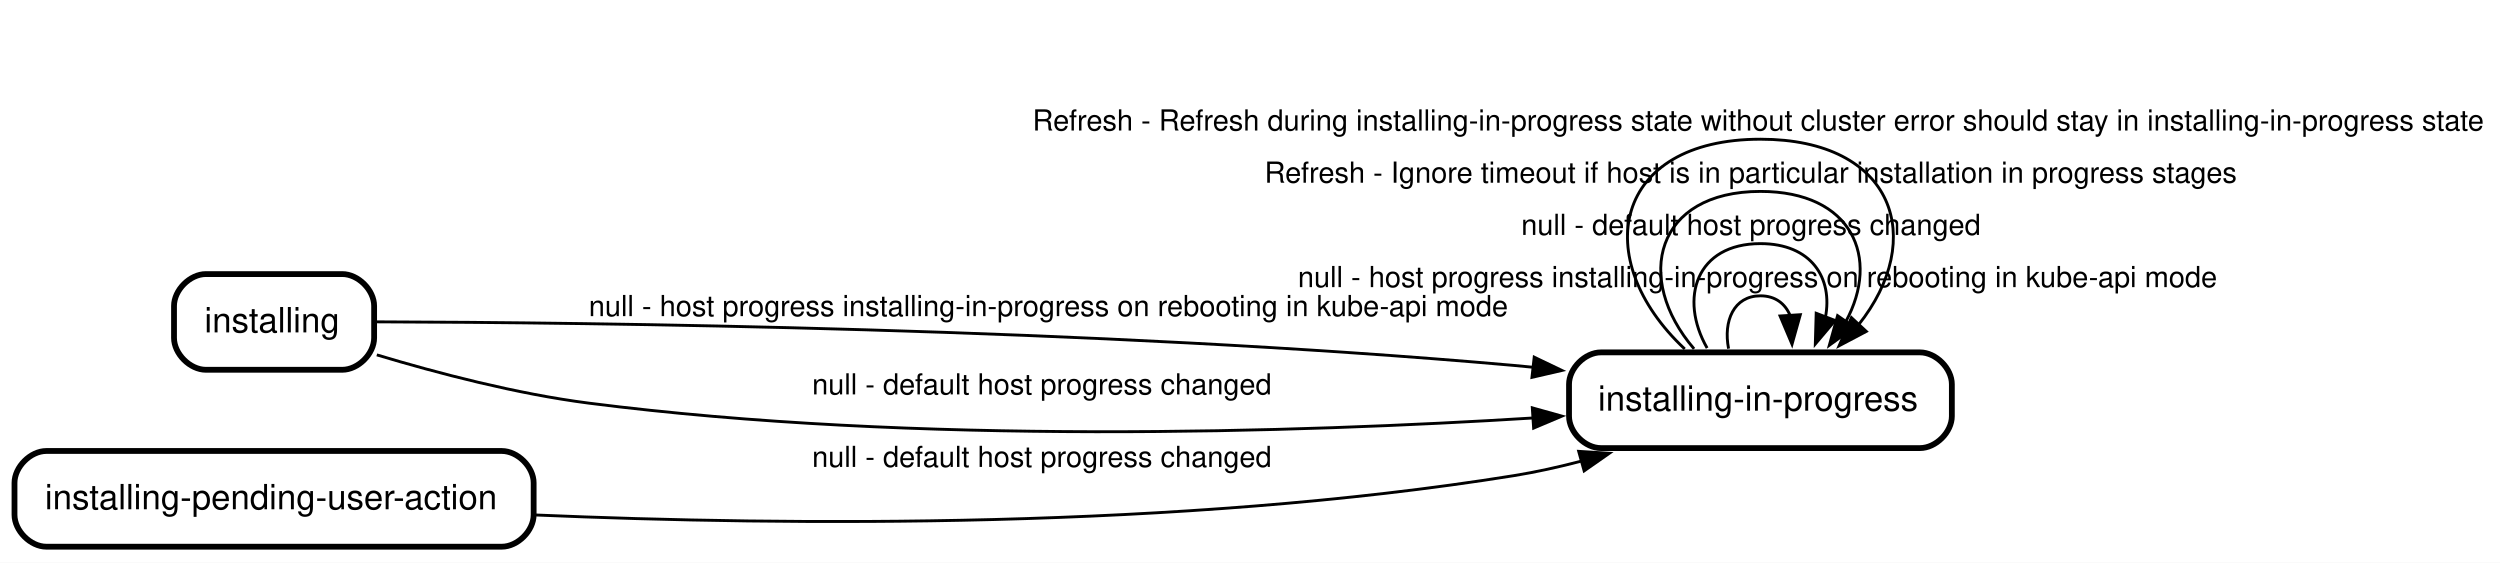
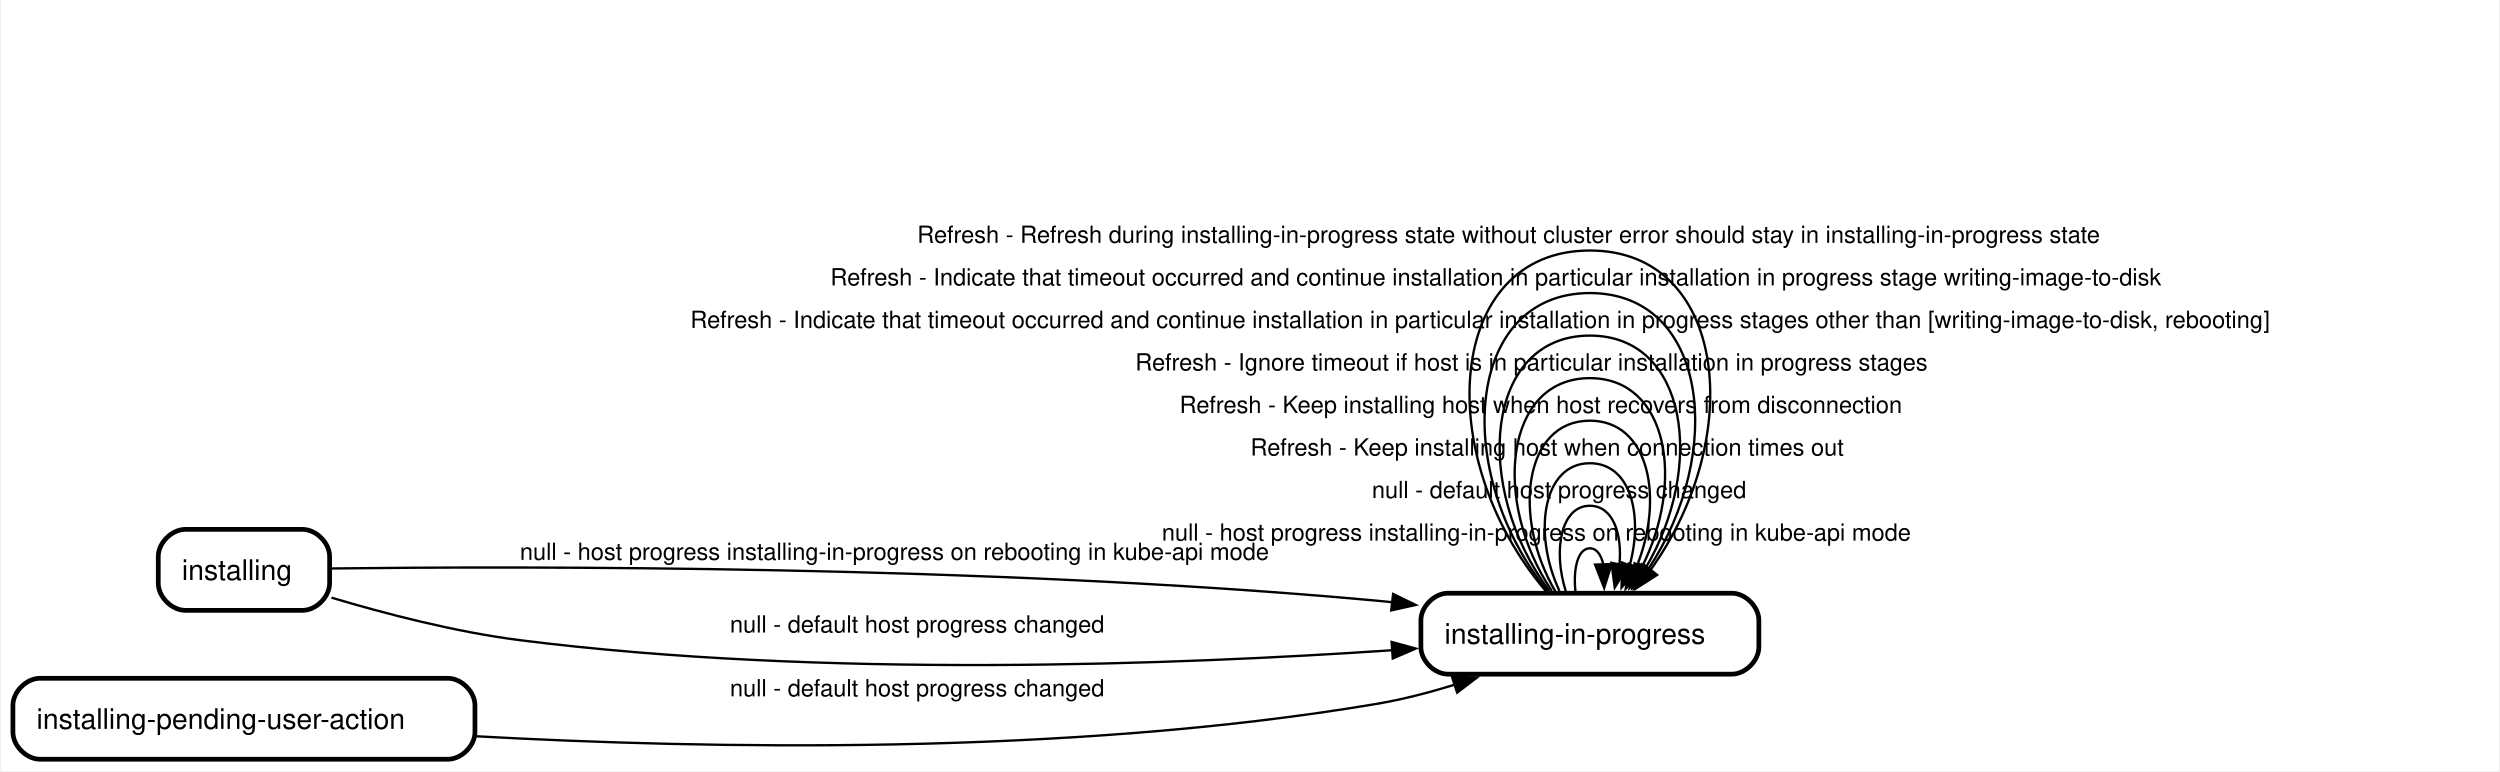
- <svg xmlns="http://www.w3.org/2000/svg" width="862pt" height="194pt" viewBox="0.00 0.00 862.00 194.00">
-   <g id="graph0" class="graph" transform="scale(1 1) rotate(0) translate(4 190)">
-     <polygon fill="white" stroke="none" points="-4,4 -4,-190 858,-190 858,4 -4,4" />
+ <svg xmlns="http://www.w3.org/2000/svg" width="1057pt" height="326pt" viewBox="0.00 0.00 1056.88 326.25">
+   <g id="graph0" class="graph" transform="scale(1 1) rotate(0) translate(4 322.25)">
+     <polygon fill="white" stroke="none" points="-4,4 -4,-322.25 1052.88,-322.25 1052.88,4 -4,4" />
    <g id="node1" class="node state regular">
-       <polygon fill="#ffffff" fill-opacity="0.004" stroke="none" stroke-width="2" points="126,-97 55,-97 55,-61 126,-61 126,-97" />
-       <text text-anchor="start" x="66.5" y="-75.4" font-family="Helvetica,sans-Serif" font-size="12.00">installing</text>
-       <path fill="none" stroke="black" stroke-width="2" d="M67,-62.5C67,-62.5 114,-62.5 114,-62.5 119.5,-62.5 125,-68 125,-73.5 125,-73.5 125,-84.5 125,-84.5 125,-90 119.5,-95.5 114,-95.5 114,-95.5 67,-95.5 67,-95.5 61.5,-95.5 56,-90 56,-84.5 56,-84.5 56,-73.5 56,-73.5 56,-68 61.5,-62.5 67,-62.5" />
+       <polygon fill="#ffffff" fill-opacity="0.004" stroke="none" stroke-width="2" points="136,-99.25 61.5,-99.25 61.5,-63 136,-63 136,-99.25" />
+       <text text-anchor="start" x="72.5" y="-76.85" font-family="Helvetica,sans-Serif" font-size="12.00">installing</text>
+       <path fill="none" stroke="black" stroke-width="2" d="M73.92,-64C73.92,-64 123.58,-64 123.58,-64 129.29,-64 135,-69.71 135,-75.42 135,-75.42 135,-86.83 135,-86.83 135,-92.54 129.29,-98.25 123.58,-98.25 123.58,-98.25 73.92,-98.25 73.92,-98.25 68.21,-98.25 62.5,-92.54 62.5,-86.83 62.5,-86.83 62.5,-75.42 62.5,-75.42 62.5,-69.71 68.21,-64 73.92,-64" />
    </g>
    <g id="node2" class="node state regular">
-       <polygon fill="#ffffff" fill-opacity="0.004" stroke="none" stroke-width="2" points="670,-70 536,-70 536,-34 670,-34 670,-70" />
-       <text text-anchor="start" x="547" y="-48.4" font-family="Helvetica,sans-Serif" font-size="12.00">installing-in-progress</text>
-       <path fill="none" stroke="black" stroke-width="2" d="M548,-35.5C548,-35.5 658,-35.5 658,-35.5 663.5,-35.5 669,-41 669,-46.5 669,-46.5 669,-57.5 669,-57.5 669,-63 663.5,-68.5 658,-68.5 658,-68.5 548,-68.5 548,-68.5 542.5,-68.5 537,-63 537,-57.5 537,-57.5 537,-46.5 537,-46.5 537,-41 542.5,-35.5 548,-35.5" />
+       <polygon fill="#ffffff" fill-opacity="0.004" stroke="none" stroke-width="2" points="740.75,-72.25 595.75,-72.25 595.75,-36 740.75,-36 740.75,-72.25" />
+       <text text-anchor="start" x="606.75" y="-49.85" font-family="Helvetica,sans-Serif" font-size="12.00">installing-in-progress</text>
+       <path fill="none" stroke="black" stroke-width="2" d="M608.17,-37C608.17,-37 728.33,-37 728.33,-37 734.04,-37 739.75,-42.71 739.75,-48.42 739.75,-48.42 739.75,-59.83 739.75,-59.83 739.75,-65.54 734.04,-71.25 728.33,-71.25 728.33,-71.25 608.17,-71.25 608.17,-71.25 602.46,-71.25 596.75,-65.54 596.75,-59.83 596.75,-59.83 596.75,-48.42 596.75,-48.42 596.75,-42.71 602.46,-37 608.17,-37" />
+     </g>
+     <g id="edge1" class="edge transition">
+       <path fill="none" stroke="black" d="M135.82,-81.72C215.65,-82.68 413.23,-83.17 577.75,-68.12 580.07,-67.91 582.43,-67.68 584.81,-67.42" />
+       <polygon fill="black" stroke="black" points="585,-70.92 594.52,-66.28 584.19,-63.97 585,-70.92" />
+       <text text-anchor="start" x="215.5" y="-85.36" font-family="Helvetica,sans-Serif" font-size="10.00">null - host progress installing-in-progress on rebooting in kube-api mode   </text>
    </g>
    <g id="edge2" class="edge transition">
-       <path fill="none" stroke="black" d="M125.85,-79.03C198.42,-78.83 372.61,-76.9 518,-64 520.2,-63.8 522.43,-63.59 524.68,-63.36" />
-       <polygon fill="black" stroke="black" points="524.99,-66.85 534.54,-62.27 524.22,-59.89 524.99,-66.85" />
-       <text text-anchor="start" x="199" y="-81" font-family="Helvetica,sans-Serif" font-size="10.00">null - host progress installing-in-progress on rebooting in kube-api mode   </text>
+       <path fill="none" stroke="black" d="M135.79,-69.37C158.4,-62.61 188.33,-54.81 215.5,-51.38 343.66,-35.17 493.9,-40.95 584.77,-47.14" />
+       <polygon fill="black" stroke="black" points="584.36,-50.62 594.58,-47.83 584.85,-43.64 584.36,-50.62" />
+       <text text-anchor="start" x="304.38" y="-54.62" font-family="Helvetica,sans-Serif" font-size="10.00">null - default host progress changed   </text>
+     </g>
+     <g id="edge3" class="edge transition">
+       <path fill="none" stroke="black" d="M662.15,-71.97C661.11,-81.53 663.14,-90.25 668.25,-90.25 671.12,-90.25 673.02,-87.49 673.95,-83.38" />
+       <polygon fill="black" stroke="black" points="677.45,-83.6 674.3,-73.48 670.45,-83.35 677.45,-83.6" />
+       <text text-anchor="start" x="487.12" y="-93.5" font-family="Helvetica,sans-Serif" font-size="10.00">null - host progress installing-in-progress on rebooting in kube-api mode   </text>
    </g>
    <g id="edge4" class="edge transition">
-       <path fill="none" stroke="black" d="M125.92,-67.64C146.8,-61.36 174.13,-54.19 199,-51 311.68,-36.57 443.53,-40.84 524.92,-45.9" />
-       <polygon fill="black" stroke="black" points="524.34,-49.37 534.55,-46.52 524.79,-42.39 524.34,-49.37" />
-       <text text-anchor="start" x="276" y="-54" font-family="Helvetica,sans-Serif" font-size="10.00">null - default host progress changed   </text>
+       <path fill="none" stroke="black" d="M658.04,-72.14C652.58,-89.41 655.98,-108.25 668.25,-108.25 677.93,-108.25 682.09,-96.52 680.73,-83.09" />
+       <polygon fill="black" stroke="black" points="684.23,-82.71 678.77,-73.63 677.37,-84.13 684.23,-82.71" />
+       <text text-anchor="start" x="576" y="-111.5" font-family="Helvetica,sans-Serif" font-size="10.00">null - default host progress changed   </text>
    </g>
-     <g id="edge1" class="edge transition">
-       <path fill="none" stroke="black" d="M592.01,-69.78C590.14,-79.31 593.81,-88 603,-88 608.17,-88 611.59,-85.25 613.26,-81.15" />
-       <polygon fill="black" stroke="black" points="616.75,-81.49 613.89,-71.29 609.76,-81.05 616.75,-81.49" />
-       <text text-anchor="start" x="443.5" y="-91" font-family="Helvetica,sans-Serif" font-size="10.00">null - host progress installing-in-progress on rebooting in kube-api mode   </text>
-     </g>
-     <g id="edge3" class="edge transition">
-       <path fill="none" stroke="black" d="M584.62,-69.98C574.79,-87.2 580.91,-106 603,-106 620.6,-106 628.06,-94.06 625.39,-80.5" />
-       <polygon fill="black" stroke="black" points="628.75,-79.49 621.92,-71.39 622.22,-81.98 628.75,-79.49" />
-       <text text-anchor="start" x="520.5" y="-109" font-family="Helvetica,sans-Serif" font-size="10.00">null - default host progress changed   </text>
+     <g id="edge5" class="edge transition">
+       <path fill="none" stroke="black" d="M655.36,-72.23C643.96,-96.61 648.26,-126.25 668.25,-126.25 685.35,-126.25 690.97,-104.56 685.1,-83.03" />
+       <polygon fill="black" stroke="black" points="688.39,-81.84 681.66,-73.66 681.82,-84.25 688.39,-81.84" />
+       <text text-anchor="start" x="524.62" y="-129.5" font-family="Helvetica,sans-Serif" font-size="10.00">Refresh - Keep installing host when connection times out   </text>
    </g>
    <g id="edge6" class="edge transition">
-       <path fill="none" stroke="black" d="M580.11,-69.72C559.2,-94.11 566.83,-124 603,-124 634.65,-124 644.45,-101.12 632.4,-79.05" />
-       <polygon fill="black" stroke="black" points="635.34,-77.16 626.76,-70.96 629.6,-81.16 635.34,-77.16" />
-       <text text-anchor="start" x="432" y="-127" font-family="Helvetica,sans-Serif" font-size="10.00">Refresh - Ignore timeout if host is in particular installation in progress stages   </text>
+       <path fill="none" stroke="black" d="M653.75,-71.82C635.3,-103.05 640.13,-144.25 668.25,-144.25 693.4,-144.25 699.92,-111.28 687.81,-81.97" />
+       <polygon fill="black" stroke="black" points="691.02,-80.56 683.42,-73.17 684.75,-83.69 691.02,-80.56" />
+       <text text-anchor="start" x="494.62" y="-147.5" font-family="Helvetica,sans-Serif" font-size="10.00">Refresh - Keep installing host when host recovers from disconnection   </text>
    </g>
    <g id="edge7" class="edge transition">
-       <path fill="none" stroke="black" d="M576.9,-69.67C543.68,-100.85 552.38,-142 603,-142 649.27,-142 660.51,-107.62 636.74,-77.9" />
-       <polygon fill="black" stroke="black" points="639.5,-75.73 630.13,-70.78 634.37,-80.49 639.5,-75.73" />
-       <text text-anchor="start" x="352" y="-145" font-family="Helvetica,sans-Serif" font-size="10.00">Refresh - Refresh during installing-in-progress state without cluster error should stay in installing-in-progress state   </text>
+       <path fill="none" stroke="black" d="M652.16,-72.2C626.74,-109.98 632.11,-162.25 668.25,-162.25 701.43,-162.25 708.67,-118.2 689.98,-81.76" />
+       <polygon fill="black" stroke="black" points="693.21,-80.34 685.11,-73.51 687.18,-83.9 693.21,-80.34" />
+       <text text-anchor="start" x="475.88" y="-165.5" font-family="Helvetica,sans-Serif" font-size="10.00">Refresh - Ignore timeout if host is in particular installation in progress stages   </text>
+     </g>
+     <g id="edge8" class="edge transition">
+       <path fill="none" stroke="black" d="M651.09,-72.21C618.17,-116.45 623.89,-180.25 668.25,-180.25 709.58,-180.25 717.37,-124.87 691.62,-81.53" />
+       <polygon fill="black" stroke="black" points="694.7,-79.85 686.25,-73.47 688.88,-83.73 694.7,-79.85" />
+       <text text-anchor="start" x="287.62" y="-183.5" font-family="Helvetica,sans-Serif" font-size="10.00">Refresh - Indicate that timeout occurred and continue installation in particular installation in progress stages other than [writing-image-to-disk, rebooting]   </text>
+     </g>
+     <g id="edge9" class="edge transition">
+       <path fill="none" stroke="black" d="M650.34,-72.09C609.59,-122.7 615.56,-198.25 668.25,-198.25 717.85,-198.25 726.05,-131.3 692.84,-81.22" />
+       <polygon fill="black" stroke="black" points="695.78,-79.32 687.05,-73.31 690.13,-83.45 695.78,-79.32" />
+       <text text-anchor="start" x="346.88" y="-201.5" font-family="Helvetica,sans-Serif" font-size="10.00">Refresh - Indicate that timeout occurred and continue installation in particular installation in progress stage writing-image-to-disk   </text>
+     </g>
+     <g id="edge10" class="edge transition">
+       <path fill="none" stroke="black" d="M649.66,-72.09C601.04,-129.01 607.24,-216.25 668.25,-216.25 726.16,-216.25 734.69,-137.64 693.82,-80.98" />
+       <polygon fill="black" stroke="black" points="696.7,-78.99 687.77,-73.28 691.2,-83.31 696.7,-78.99" />
+       <text text-anchor="start" x="383.62" y="-219.5" font-family="Helvetica,sans-Serif" font-size="10.00">Refresh - Refresh during installing-in-progress state without cluster error should stay in installing-in-progress state   </text>
    </g>
    <g id="node3" class="node state regular">
-       <polygon fill="#ffffff" fill-opacity="0.004" stroke="none" stroke-width="2" points="181,-36 0,-36 0,0 181,0 181,-36" />
-       <text text-anchor="start" x="11.5" y="-14.4" font-family="Helvetica,sans-Serif" font-size="12.00">installing-pending-user-action</text>
-       <path fill="none" stroke="black" stroke-width="2" d="M12,-1.5C12,-1.5 169,-1.5 169,-1.5 174.5,-1.5 180,-7 180,-12.5 180,-12.5 180,-23.5 180,-23.5 180,-29 174.5,-34.5 169,-34.5 169,-34.5 12,-34.5 12,-34.5 6.5,-34.5 1,-29 1,-23.5 1,-23.5 1,-12.5 1,-12.5 1,-7 6.5,-1.5 12,-1.5" />
+       <polygon fill="#ffffff" fill-opacity="0.004" stroke="none" stroke-width="2" points="197.5,-36.25 0,-36.25 0,0 197.5,0 197.5,-36.25" />
+       <text text-anchor="start" x="11" y="-13.85" font-family="Helvetica,sans-Serif" font-size="12.00">installing-pending-user-action</text>
+       <path fill="none" stroke="black" stroke-width="2" d="M12.42,-1C12.42,-1 185.08,-1 185.08,-1 190.79,-1 196.5,-6.71 196.5,-12.42 196.5,-12.42 196.5,-23.83 196.5,-23.83 196.5,-29.54 190.79,-35.25 185.08,-35.25 185.08,-35.25 12.42,-35.25 12.42,-35.25 6.71,-35.25 1,-29.54 1,-23.83 1,-23.83 1,-12.42 1,-12.42 1,-6.71 6.71,-1 12.42,-1" />
    </g>
-     <g id="edge5" class="edge transition">
-       <path fill="none" stroke="black" d="M180.77,-12.43C267.52,-8.72 402.66,-7.45 518,-26 525.68,-27.24 533.64,-29.01 541.45,-31.06" />
-       <polygon fill="black" stroke="black" points="540.33,-34.38 550.9,-33.71 542.21,-27.64 540.33,-34.38" />
-       <text text-anchor="start" x="276" y="-29" font-family="Helvetica,sans-Serif" font-size="10.00">null - default host progress changed   </text>
+     <g id="edge11" class="edge transition">
+       <path fill="none" stroke="black" d="M197.12,-10.71C294.27,-5.35 447.42,-2.41 577.75,-24.38 588.77,-26.23 600.28,-29.21 611.22,-32.59" />
+       <polygon fill="black" stroke="black" points="609.92,-35.84 620.51,-35.6 612.08,-29.19 609.92,-35.84" />
+       <text text-anchor="start" x="304.38" y="-27.62" font-family="Helvetica,sans-Serif" font-size="10.00">null - default host progress changed   </text>
    </g>
  </g>
</svg>
